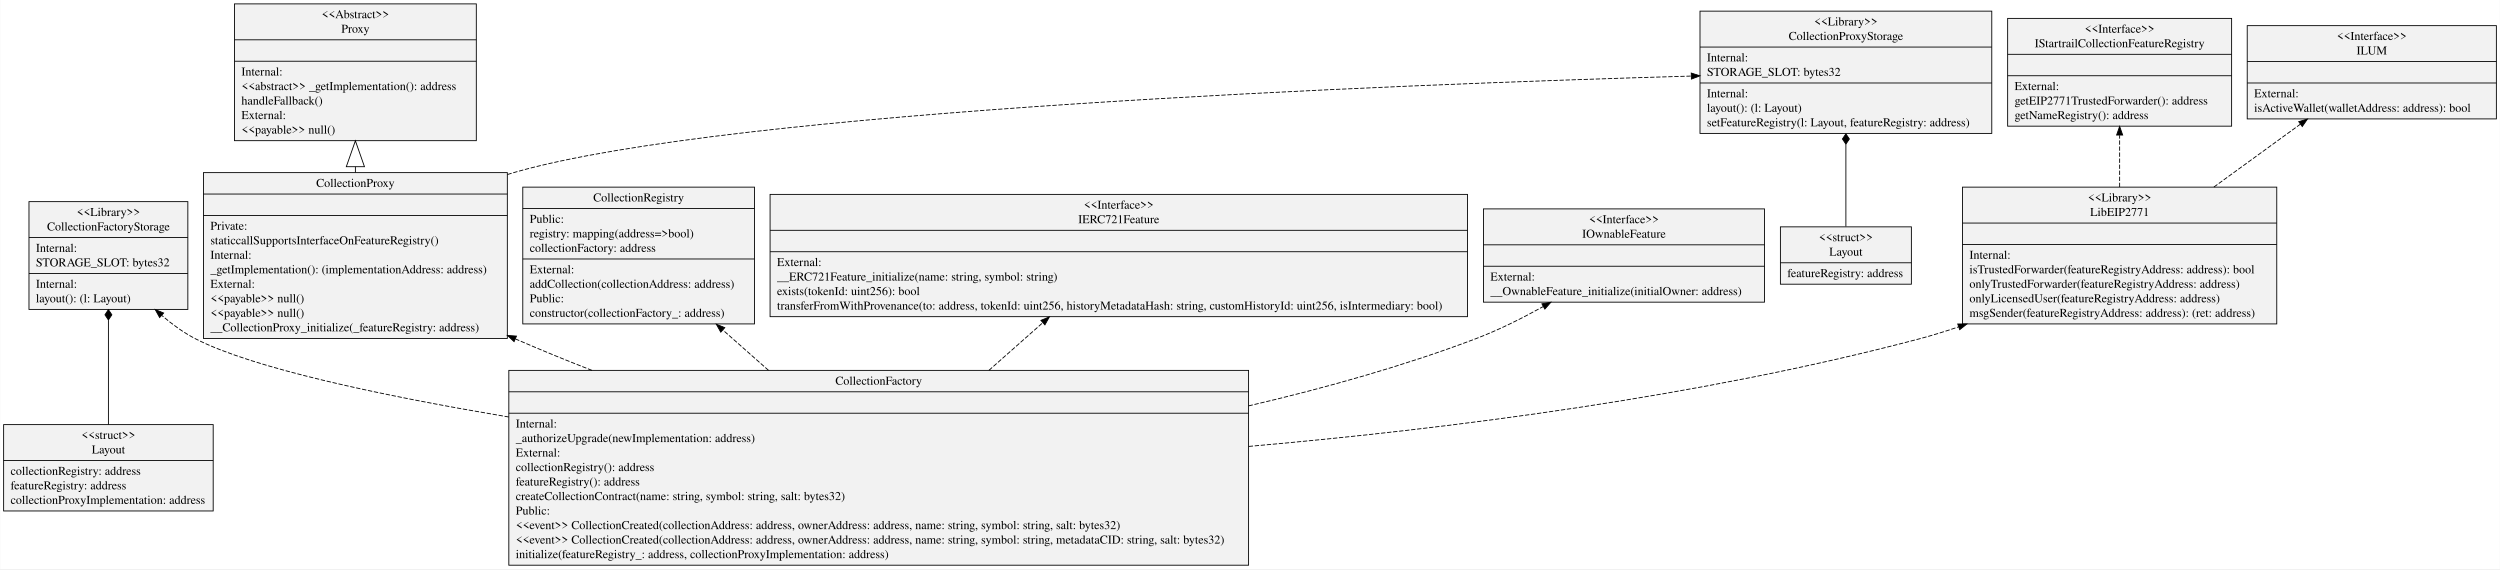
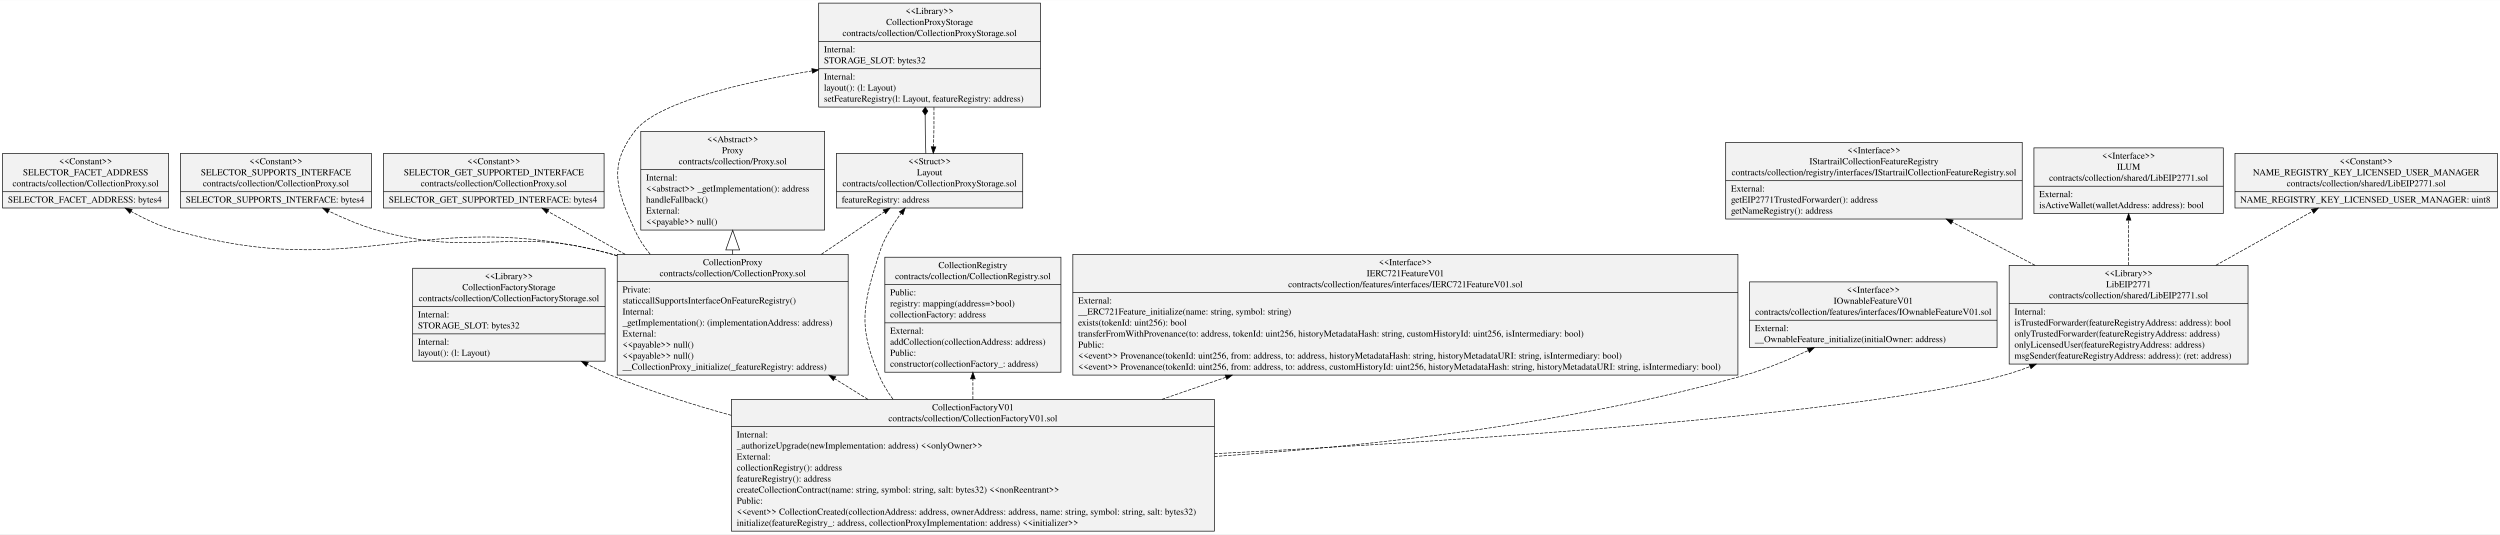
- <svg xmlns="http://www.w3.org/2000/svg" width="2895pt" height="659pt" viewBox="0.00 0.00 2894.59 659.00">
-   <g id="graph0" class="graph" transform="scale(1 1) rotate(0) translate(4 655)">
-     <polygon fill="#ffffff" stroke="transparent" points="-4,4 -4,-655 2890.593,-655 2890.593,4 -4,4" />
+ <svg xmlns="http://www.w3.org/2000/svg" width="3809pt" height="814pt" viewBox="0.00 0.00 3809.34 813.60">
+   <g id="graph0" class="graph" transform="scale(1 1) rotate(0) translate(4 809.6)">
+     <polygon fill="white" stroke="transparent" points="-4,4 -4,-809.6 3805.34,-809.6 3805.34,4 -4,4" />
    <g id="node1" class="node">
-       <polygon fill="#f2f2f2" stroke="#000000" points="585.014,-.5 585.014,-226.1 1441.653,-226.1 1441.653,-.5 585.014,-.5" />
-       <text text-anchor="middle" x="1013.333" y="-209.5" font-family="Times,serif" font-size="14.00" fill="#000000">CollectionFactory</text>
-       <polyline fill="none" stroke="#000000" points="585.014,-201.3 1441.653,-201.3 " />
-       <text text-anchor="middle" x="1013.333" y="-184.7" font-family="Times,serif" font-size="14.00" fill="#000000"> </text>
-       <polyline fill="none" stroke="#000000" points="585.014,-176.5 1441.653,-176.5 " />
-       <text text-anchor="start" x="593.014" y="-159.9" font-family="Times,serif" font-size="14.00" fill="#000000">Internal:</text>
-       <text text-anchor="start" x="593.014" y="-143.1" font-family="Times,serif" font-size="14.00" fill="#000000">    _authorizeUpgrade(newImplementation: address)</text>
-       <text text-anchor="start" x="593.014" y="-126.3" font-family="Times,serif" font-size="14.00" fill="#000000">External:</text>
-       <text text-anchor="start" x="593.014" y="-109.5" font-family="Times,serif" font-size="14.00" fill="#000000">    collectionRegistry(): address</text>
-       <text text-anchor="start" x="593.014" y="-92.7" font-family="Times,serif" font-size="14.00" fill="#000000">    featureRegistry(): address</text>
-       <text text-anchor="start" x="593.014" y="-75.9" font-family="Times,serif" font-size="14.00" fill="#000000">    createCollectionContract(name: string, symbol: string, salt: bytes32)</text>
-       <text text-anchor="start" x="593.014" y="-59.1" font-family="Times,serif" font-size="14.00" fill="#000000">Public:</text>
-       <text text-anchor="start" x="593.014" y="-42.3" font-family="Times,serif" font-size="14.00" fill="#000000">    &lt;&lt;event&gt;&gt; CollectionCreated(collectionAddress: address, ownerAddress: address, name: string, symbol: string, salt: bytes32)</text>
-       <text text-anchor="start" x="593.014" y="-25.5" font-family="Times,serif" font-size="14.00" fill="#000000">    &lt;&lt;event&gt;&gt; CollectionCreated(collectionAddress: address, ownerAddress: address, name: string, symbol: string, metadataCID: string, salt: bytes32)</text>
-       <text text-anchor="start" x="593.014" y="-8.7" font-family="Times,serif" font-size="14.00" fill="#000000">    initialize(featureRegistry_: address, collectionProxyImplementation: address)</text>
+       <polygon fill="#f2f2f2" stroke="black" points="624.82,-259.5 624.82,-401.1 918.03,-401.1 918.03,-259.5 624.82,-259.5" />
+       <text text-anchor="middle" x="771.43" y="-384.5" font-family="Times,serif" font-size="14.00">&lt;&lt;Library&gt;&gt;</text>
+       <text text-anchor="middle" x="771.43" y="-367.7" font-family="Times,serif" font-size="14.00">CollectionFactoryStorage</text>
+       <text text-anchor="middle" x="771.43" y="-350.9" font-family="Times,serif" font-size="14.00">contracts/collection/CollectionFactoryStorage.sol</text>
+       <polyline fill="none" stroke="black" points="624.82,-342.7 918.03,-342.7 " />
+       <text text-anchor="start" x="632.82" y="-326.1" font-family="Times,serif" font-size="14.00">Internal:</text>
+       <text text-anchor="start" x="632.82" y="-309.3" font-family="Times,serif" font-size="14.00">   STORAGE_SLOT: bytes32</text>
+       <polyline fill="none" stroke="black" points="624.82,-301.1 918.03,-301.1 " />
+       <text text-anchor="start" x="632.82" y="-284.5" font-family="Times,serif" font-size="14.00">Internal:</text>
+       <text text-anchor="start" x="632.82" y="-267.7" font-family="Times,serif" font-size="14.00">    layout(): (l: Layout)</text>
    </g>
    <g id="node2" class="node">
-       <polygon fill="#f2f2f2" stroke="#000000" points="29.344,-296.7 29.344,-421.5 213.323,-421.5 213.323,-296.7 29.344,-296.7" />
-       <text text-anchor="middle" x="121.334" y="-404.9" font-family="Times,serif" font-size="14.00" fill="#000000">&lt;&lt;Library&gt;&gt;</text>
-       <text text-anchor="middle" x="121.334" y="-388.1" font-family="Times,serif" font-size="14.00" fill="#000000">CollectionFactoryStorage</text>
-       <polyline fill="none" stroke="#000000" points="29.344,-379.9 213.323,-379.9 " />
-       <text text-anchor="start" x="37.344" y="-363.3" font-family="Times,serif" font-size="14.00" fill="#000000">Internal:</text>
-       <text text-anchor="start" x="37.344" y="-346.5" font-family="Times,serif" font-size="14.00" fill="#000000">   STORAGE_SLOT: bytes32</text>
-       <polyline fill="none" stroke="#000000" points="29.344,-338.3 213.323,-338.3 " />
-       <text text-anchor="start" x="37.344" y="-321.7" font-family="Times,serif" font-size="14.00" fill="#000000">Internal:</text>
-       <text text-anchor="start" x="37.344" y="-304.9" font-family="Times,serif" font-size="14.00" fill="#000000">    layout(): (l: Layout)</text>
+       <polygon fill="#f2f2f2" stroke="black" points="1110.54,-0.5 1110.54,-201.3 1846.31,-201.3 1846.31,-0.5 1110.54,-0.5" />
+       <text text-anchor="middle" x="1478.43" y="-184.7" font-family="Times,serif" font-size="14.00">CollectionFactoryV01</text>
+       <text text-anchor="middle" x="1478.43" y="-167.9" font-family="Times,serif" font-size="14.00">contracts/collection/CollectionFactoryV01.sol</text>
+       <polyline fill="none" stroke="black" points="1110.54,-159.7 1846.31,-159.7 " />
+       <text text-anchor="start" x="1118.54" y="-143.1" font-family="Times,serif" font-size="14.00">Internal:</text>
+       <text text-anchor="start" x="1118.54" y="-126.3" font-family="Times,serif" font-size="14.00">    _authorizeUpgrade(newImplementation: address) &lt;&lt;onlyOwner&gt;&gt;</text>
+       <text text-anchor="start" x="1118.54" y="-109.5" font-family="Times,serif" font-size="14.00">External:</text>
+       <text text-anchor="start" x="1118.54" y="-92.7" font-family="Times,serif" font-size="14.00">    collectionRegistry(): address</text>
+       <text text-anchor="start" x="1118.54" y="-75.9" font-family="Times,serif" font-size="14.00">    featureRegistry(): address</text>
+       <text text-anchor="start" x="1118.54" y="-59.1" font-family="Times,serif" font-size="14.00">    createCollectionContract(name: string, symbol: string, salt: bytes32) &lt;&lt;nonReentrant&gt;&gt;</text>
+       <text text-anchor="start" x="1118.54" y="-42.3" font-family="Times,serif" font-size="14.00">Public:</text>
+       <text text-anchor="start" x="1118.54" y="-25.5" font-family="Times,serif" font-size="14.00">    &lt;&lt;event&gt;&gt; CollectionCreated(collectionAddress: address, ownerAddress: address, name: string, symbol: string, salt: bytes32)</text>
+       <text text-anchor="start" x="1118.54" y="-8.7" font-family="Times,serif" font-size="14.00">    initialize(featureRegistry_: address, collectionProxyImplementation: address) &lt;&lt;initializer&gt;&gt;</text>
+     </g>
+     <g id="edge1" class="edge">
+       <path fill="none" stroke="black" stroke-dasharray="5,2" d="M1110.26,-177C1048.24,-194.08 985.27,-214.28 927.43,-237.8 915.37,-242.7 903.13,-248.41 891.09,-254.54" />
+       <polygon fill="black" stroke="black" points="889.18,-251.59 881.92,-259.31 892.41,-257.8 889.18,-251.59" />
+     </g>
+     <g id="node6" class="node">
+       <polygon fill="#f2f2f2" stroke="black" points="936.47,-238.3 936.47,-422.3 1288.38,-422.3 1288.38,-238.3 936.47,-238.3" />
+       <text text-anchor="middle" x="1112.43" y="-405.7" font-family="Times,serif" font-size="14.00">CollectionProxy</text>
+       <text text-anchor="middle" x="1112.43" y="-388.9" font-family="Times,serif" font-size="14.00">contracts/collection/CollectionProxy.sol</text>
+       <polyline fill="none" stroke="black" points="936.47,-380.7 1288.38,-380.7 " />
+       <text text-anchor="start" x="944.47" y="-364.1" font-family="Times,serif" font-size="14.00">Private:</text>
+       <text text-anchor="start" x="944.47" y="-347.3" font-family="Times,serif" font-size="14.00">    staticcallSupportsInterfaceOnFeatureRegistry()</text>
+       <text text-anchor="start" x="944.47" y="-330.5" font-family="Times,serif" font-size="14.00">Internal:</text>
+       <text text-anchor="start" x="944.47" y="-313.7" font-family="Times,serif" font-size="14.00">    _getImplementation(): (implementationAddress: address)</text>
+       <text text-anchor="start" x="944.47" y="-296.9" font-family="Times,serif" font-size="14.00">External:</text>
+       <text text-anchor="start" x="944.47" y="-280.1" font-family="Times,serif" font-size="14.00">    &lt;&lt;payable&gt;&gt; null()</text>
+       <text text-anchor="start" x="944.47" y="-263.3" font-family="Times,serif" font-size="14.00">    &lt;&lt;payable&gt;&gt; null()</text>
+       <text text-anchor="start" x="944.47" y="-246.5" font-family="Times,serif" font-size="14.00">    __CollectionProxy_initialize(_featureRegistry: address)</text>
+     </g>
+     <g id="edge5" class="edge">
+       <path fill="none" stroke="black" stroke-dasharray="5,2" d="M1318.43,-201.31C1301.64,-211.74 1284.58,-222.34 1267.85,-232.74" />
+       <polygon fill="black" stroke="black" points="1265.77,-229.9 1259.13,-238.15 1269.47,-235.85 1265.77,-229.9" />
+     </g>
+     <g id="node7" class="node">
+       <polygon fill="#f2f2f2" stroke="black" points="1270.48,-492.9 1270.48,-576.1 1554.37,-576.1 1554.37,-492.9 1270.48,-492.9" />
+       <text text-anchor="middle" x="1412.43" y="-559.5" font-family="Times,serif" font-size="14.00">&lt;&lt;Struct&gt;&gt;</text>
+       <text text-anchor="middle" x="1412.43" y="-542.7" font-family="Times,serif" font-size="14.00">Layout</text>
+       <text text-anchor="middle" x="1412.43" y="-525.9" font-family="Times,serif" font-size="14.00">contracts/collection/CollectionProxyStorage.sol</text>
+       <polyline fill="none" stroke="black" points="1270.48,-517.7 1554.37,-517.7 " />
+       <text text-anchor="start" x="1278.48" y="-501.1" font-family="Times,serif" font-size="14.00">featureRegistry: address</text>
+     </g>
+     <g id="edge2" class="edge">
+       <path fill="none" stroke="black" stroke-dasharray="5,2" d="M1356.66,-201.57C1348.22,-212.94 1340.9,-225.05 1335.43,-237.8 1303,-313.36 1310.82,-344.34 1335.43,-422.8 1342.38,-444.98 1355.52,-466.61 1369.01,-484.78" />
+       <polygon fill="black" stroke="black" points="1366.35,-487.06 1375.21,-492.87 1371.91,-482.8 1366.35,-487.06" />
+     </g>
+     <g id="node9" class="node">
+       <polygon fill="#f2f2f2" stroke="black" points="1344.27,-242.7 1344.27,-417.9 1612.59,-417.9 1612.59,-242.7 1344.27,-242.7" />
+       <text text-anchor="middle" x="1478.43" y="-401.3" font-family="Times,serif" font-size="14.00">CollectionRegistry</text>
+       <text text-anchor="middle" x="1478.43" y="-384.5" font-family="Times,serif" font-size="14.00">contracts/collection/CollectionRegistry.sol</text>
+       <polyline fill="none" stroke="black" points="1344.27,-376.3 1612.59,-376.3 " />
+       <text text-anchor="start" x="1352.27" y="-359.7" font-family="Times,serif" font-size="14.00">Public:</text>
+       <text text-anchor="start" x="1352.27" y="-342.9" font-family="Times,serif" font-size="14.00">   registry: mapping(address=&gt;bool)</text>
+       <text text-anchor="start" x="1352.27" y="-326.1" font-family="Times,serif" font-size="14.00">   collectionFactory: address</text>
+       <polyline fill="none" stroke="black" points="1344.27,-317.9 1612.59,-317.9 " />
+       <text text-anchor="start" x="1352.27" y="-301.3" font-family="Times,serif" font-size="14.00">External:</text>
+       <text text-anchor="start" x="1352.27" y="-284.5" font-family="Times,serif" font-size="14.00">    addCollection(collectionAddress: address)</text>
+       <text text-anchor="start" x="1352.27" y="-267.7" font-family="Times,serif" font-size="14.00">Public:</text>
+       <text text-anchor="start" x="1352.27" y="-250.9" font-family="Times,serif" font-size="14.00">    constructor(collectionFactory_: address)</text>
    </g>
    <g id="edge3" class="edge">
-       <path fill="none" stroke="#000000" stroke-dasharray="5,2" d="M584.994,-172.1C435.328,-197.302 288.255,-228.733 222.333,-262.6 208.531,-269.691 195.319,-279.266 183.264,-289.639" />
-       <polygon fill="#000000" stroke="#000000" points="180.646,-287.284 175.515,-296.554 185.306,-292.508 180.646,-287.284" />
+       <path fill="none" stroke="black" stroke-dasharray="5,2" d="M1478.43,-201.31C1478.43,-211.62 1478.43,-222.09 1478.43,-232.37" />
+       <polygon fill="black" stroke="black" points="1474.93,-232.57 1478.43,-242.57 1481.93,-232.57 1474.93,-232.57" />
+     </g>
+     <g id="node11" class="node">
+       <polygon fill="#f2f2f2" stroke="black" points="1630.73,-238.3 1630.73,-422.3 2644.12,-422.3 2644.12,-238.3 1630.73,-238.3" />
+       <text text-anchor="middle" x="2137.43" y="-405.7" font-family="Times,serif" font-size="14.00">&lt;&lt;Interface&gt;&gt;</text>
+       <text text-anchor="middle" x="2137.43" y="-388.9" font-family="Times,serif" font-size="14.00">IERC721FeatureV01</text>
+       <text text-anchor="middle" x="2137.43" y="-372.1" font-family="Times,serif" font-size="14.00">contracts/collection/features/interfaces/IERC721FeatureV01.sol</text>
+       <polyline fill="none" stroke="black" points="1630.73,-363.9 2644.12,-363.9 " />
+       <text text-anchor="start" x="1638.73" y="-347.3" font-family="Times,serif" font-size="14.00">External:</text>
+       <text text-anchor="start" x="1638.73" y="-330.5" font-family="Times,serif" font-size="14.00">     __ERC721Feature_initialize(name: string, symbol: string)</text>
+       <text text-anchor="start" x="1638.73" y="-313.7" font-family="Times,serif" font-size="14.00">     exists(tokenId: uint256): bool</text>
+       <text text-anchor="start" x="1638.73" y="-296.9" font-family="Times,serif" font-size="14.00">     transferFromWithProvenance(to: address, tokenId: uint256, historyMetadataHash: string, customHistoryId: uint256, isIntermediary: bool)</text>
+       <text text-anchor="start" x="1638.73" y="-280.1" font-family="Times,serif" font-size="14.00">Public:</text>
+       <text text-anchor="start" x="1638.73" y="-263.3" font-family="Times,serif" font-size="14.00">    &lt;&lt;event&gt;&gt; Provenance(tokenId: uint256, from: address, to: address, historyMetadataHash: string, historyMetadataURI: string, isIntermediary: bool)</text>
+       <text text-anchor="start" x="1638.73" y="-246.5" font-family="Times,serif" font-size="14.00">    &lt;&lt;event&gt;&gt; Provenance(tokenId: uint256, from: address, to: address, customHistoryId: uint256, historyMetadataHash: string, historyMetadataURI: string, isIntermediary: bool)</text>
+     </g>
+     <g id="edge7" class="edge">
+       <path fill="none" stroke="black" stroke-dasharray="5,2" d="M1766.51,-201.31C1798.9,-212.49 1831.84,-223.85 1864.03,-234.96" />
+       <polygon fill="black" stroke="black" points="1862.95,-238.29 1873.54,-238.24 1865.23,-231.67 1862.95,-238.29" />
+     </g>
+     <g id="node12" class="node">
+       <polygon fill="#f2f2f2" stroke="black" points="2661.86,-280.3 2661.86,-380.3 3038.99,-380.3 3038.99,-280.3 2661.86,-280.3" />
+       <text text-anchor="middle" x="2850.43" y="-363.7" font-family="Times,serif" font-size="14.00">&lt;&lt;Interface&gt;&gt;</text>
+       <text text-anchor="middle" x="2850.43" y="-346.9" font-family="Times,serif" font-size="14.00">IOwnableFeatureV01</text>
+       <text text-anchor="middle" x="2850.43" y="-330.1" font-family="Times,serif" font-size="14.00">contracts/collection/features/interfaces/IOwnableFeatureV01.sol</text>
+       <polyline fill="none" stroke="black" points="2661.86,-321.9 3038.99,-321.9 " />
+       <text text-anchor="start" x="2669.86" y="-305.3" font-family="Times,serif" font-size="14.00">External:</text>
+       <text text-anchor="start" x="2669.86" y="-288.5" font-family="Times,serif" font-size="14.00">     __OwnableFeature_initialize(initialOwner: address)</text>
+     </g>
+     <g id="edge6" class="edge">
+       <path fill="none" stroke="black" stroke-dasharray="5,2" d="M1846.51,-114.32C2081.09,-129.57 2389.46,-163.33 2653.43,-237.8 2686.32,-247.08 2720.61,-261.26 2751.19,-275.7" />
+       <polygon fill="black" stroke="black" points="2750.02,-279.02 2760.55,-280.18 2753.05,-272.71 2750.02,-279.02" />
+     </g>
+     <g id="node16" class="node">
+       <polygon fill="#f2f2f2" stroke="black" points="3057.45,-255.1 3057.45,-405.5 3421.4,-405.5 3421.4,-255.1 3057.45,-255.1" />
+       <text text-anchor="middle" x="3239.43" y="-388.9" font-family="Times,serif" font-size="14.00">&lt;&lt;Library&gt;&gt;</text>
+       <text text-anchor="middle" x="3239.43" y="-372.1" font-family="Times,serif" font-size="14.00">LibEIP2771</text>
+       <text text-anchor="middle" x="3239.43" y="-355.3" font-family="Times,serif" font-size="14.00">contracts/collection/shared/LibEIP2771.sol</text>
+       <polyline fill="none" stroke="black" points="3057.45,-347.1 3421.4,-347.1 " />
+       <text text-anchor="start" x="3065.45" y="-330.5" font-family="Times,serif" font-size="14.00">Internal:</text>
+       <text text-anchor="start" x="3065.45" y="-313.7" font-family="Times,serif" font-size="14.00">    isTrustedForwarder(featureRegistryAddress: address): bool</text>
+       <text text-anchor="start" x="3065.45" y="-296.9" font-family="Times,serif" font-size="14.00">    onlyTrustedForwarder(featureRegistryAddress: address)</text>
+       <text text-anchor="start" x="3065.45" y="-280.1" font-family="Times,serif" font-size="14.00">    onlyLicensedUser(featureRegistryAddress: address)</text>
+       <text text-anchor="start" x="3065.45" y="-263.3" font-family="Times,serif" font-size="14.00">    msgSender(featureRegistryAddress: address): (ret: address)</text>
+     </g>
+     <g id="edge4" class="edge">
+       <path fill="none" stroke="black" stroke-dasharray="5,2" d="M1846.44,-118.49C2237.84,-138.84 2830.03,-178.17 3048.43,-237.8 3061.97,-241.5 3075.72,-246.13 3089.32,-251.33" />
+       <polygon fill="black" stroke="black" points="3088.12,-254.62 3098.71,-255.02 3090.68,-248.11 3088.12,-254.62" />
+     </g>
+     <g id="node3" class="node">
+       <polygon fill="#f2f2f2" stroke="black" points="0,-492.9 0,-576.1 252.85,-576.1 252.85,-492.9 0,-492.9" />
+       <text text-anchor="middle" x="126.43" y="-559.5" font-family="Times,serif" font-size="14.00">&lt;&lt;Constant&gt;&gt;</text>
+       <text text-anchor="middle" x="126.43" y="-542.7" font-family="Times,serif" font-size="14.00">SELECTOR_FACET_ADDRESS</text>
+       <text text-anchor="middle" x="126.43" y="-525.9" font-family="Times,serif" font-size="14.00">contracts/collection/CollectionProxy.sol</text>
+       <polyline fill="none" stroke="black" points="0,-517.7 252.85,-517.7 " />
+       <text text-anchor="start" x="8" y="-501.1" font-family="Times,serif" font-size="14.00">SELECTOR_FACET_ADDRESS: bytes4</text>
    </g>
    <g id="node4" class="node">
-       <polygon fill="#f2f2f2" stroke="#000000" points="231.381,-263.1 231.381,-455.1 583.286,-455.1 583.286,-263.1 231.381,-263.1" />
-       <text text-anchor="middle" x="407.334" y="-438.5" font-family="Times,serif" font-size="14.00" fill="#000000">CollectionProxy</text>
-       <polyline fill="none" stroke="#000000" points="231.381,-430.3 583.286,-430.3 " />
-       <text text-anchor="middle" x="407.334" y="-413.7" font-family="Times,serif" font-size="14.00" fill="#000000"> </text>
-       <polyline fill="none" stroke="#000000" points="231.381,-405.5 583.286,-405.5 " />
-       <text text-anchor="start" x="239.381" y="-388.9" font-family="Times,serif" font-size="14.00" fill="#000000">Private:</text>
-       <text text-anchor="start" x="239.381" y="-372.1" font-family="Times,serif" font-size="14.00" fill="#000000">    staticcallSupportsInterfaceOnFeatureRegistry()</text>
-       <text text-anchor="start" x="239.381" y="-355.3" font-family="Times,serif" font-size="14.00" fill="#000000">Internal:</text>
-       <text text-anchor="start" x="239.381" y="-338.5" font-family="Times,serif" font-size="14.00" fill="#000000">    _getImplementation(): (implementationAddress: address)</text>
-       <text text-anchor="start" x="239.381" y="-321.7" font-family="Times,serif" font-size="14.00" fill="#000000">External:</text>
-       <text text-anchor="start" x="239.381" y="-304.9" font-family="Times,serif" font-size="14.00" fill="#000000">    &lt;&lt;payable&gt;&gt; null()</text>
-       <text text-anchor="start" x="239.381" y="-288.1" font-family="Times,serif" font-size="14.00" fill="#000000">    &lt;&lt;payable&gt;&gt; null()</text>
-       <text text-anchor="start" x="239.381" y="-271.3" font-family="Times,serif" font-size="14.00" fill="#000000">    __CollectionProxy_initialize(_featureRegistry: address)</text>
-     </g>
-     <g id="edge6" class="edge">
-       <path fill="none" stroke="#000000" stroke-dasharray="5,2" d="M681.26,-226.128C653.579,-236.887 626.113,-248.035 592.855,-262.435" />
-       <polygon fill="#000000" stroke="#000000" points="591.089,-259.387 583.316,-266.585 593.882,-265.805 591.089,-259.387" />
-     </g>
-     <g id="node7" class="node">
-       <polygon fill="#f2f2f2" stroke="#000000" points="601.178,-279.9 601.178,-438.3 869.489,-438.3 869.489,-279.9 601.178,-279.9" />
-       <text text-anchor="middle" x="735.333" y="-421.7" font-family="Times,serif" font-size="14.00" fill="#000000">CollectionRegistry</text>
-       <polyline fill="none" stroke="#000000" points="601.178,-413.5 869.489,-413.5 " />
-       <text text-anchor="start" x="609.178" y="-396.9" font-family="Times,serif" font-size="14.00" fill="#000000">Public:</text>
-       <text text-anchor="start" x="609.178" y="-380.1" font-family="Times,serif" font-size="14.00" fill="#000000">   registry: mapping(address=&gt;bool)</text>
-       <text text-anchor="start" x="609.178" y="-363.3" font-family="Times,serif" font-size="14.00" fill="#000000">   collectionFactory: address</text>
-       <polyline fill="none" stroke="#000000" points="601.178,-355.1 869.489,-355.1 " />
-       <text text-anchor="start" x="609.178" y="-338.5" font-family="Times,serif" font-size="14.00" fill="#000000">External:</text>
-       <text text-anchor="start" x="609.178" y="-321.7" font-family="Times,serif" font-size="14.00" fill="#000000">    addCollection(collectionAddress: address)</text>
-       <text text-anchor="start" x="609.178" y="-304.9" font-family="Times,serif" font-size="14.00" fill="#000000">Public:</text>
-       <text text-anchor="start" x="609.178" y="-288.1" font-family="Times,serif" font-size="14.00" fill="#000000">    constructor(collectionFactory_: address)</text>
-     </g>
-     <g id="edge4" class="edge">
-       <path fill="none" stroke="#000000" stroke-dasharray="5,2" d="M885.725,-226.128C868.024,-241.779 850.075,-257.648 833.037,-272.713" />
-       <polygon fill="#000000" stroke="#000000" points="830.45,-270.328 825.277,-279.574 835.087,-275.572 830.45,-270.328" />
-     </g>
-     <g id="node9" class="node">
-       <polygon fill="#f2f2f2" stroke="#000000" points="887.539,-288.3 887.539,-429.9 1695.128,-429.9 1695.128,-288.3 887.539,-288.3" />
-       <text text-anchor="middle" x="1291.333" y="-413.3" font-family="Times,serif" font-size="14.00" fill="#000000">&lt;&lt;Interface&gt;&gt;</text>
-       <text text-anchor="middle" x="1291.333" y="-396.5" font-family="Times,serif" font-size="14.00" fill="#000000">IERC721Feature</text>
-       <polyline fill="none" stroke="#000000" points="887.539,-388.3 1695.128,-388.3 " />
-       <text text-anchor="middle" x="1291.333" y="-371.7" font-family="Times,serif" font-size="14.00" fill="#000000"> </text>
-       <polyline fill="none" stroke="#000000" points="887.539,-363.5 1695.128,-363.5 " />
-       <text text-anchor="start" x="895.539" y="-346.9" font-family="Times,serif" font-size="14.00" fill="#000000">External:</text>
-       <text text-anchor="start" x="895.539" y="-330.1" font-family="Times,serif" font-size="14.00" fill="#000000">     __ERC721Feature_initialize(name: string, symbol: string)</text>
-       <text text-anchor="start" x="895.539" y="-313.3" font-family="Times,serif" font-size="14.00" fill="#000000">     exists(tokenId: uint256): bool</text>
-       <text text-anchor="start" x="895.539" y="-296.5" font-family="Times,serif" font-size="14.00" fill="#000000">     transferFromWithProvenance(to: address, tokenId: uint256, historyMetadataHash: string, customHistoryId: uint256, isIntermediary: bool)</text>
+       <polygon fill="#f2f2f2" stroke="black" points="270.94,-492.9 270.94,-576.1 561.91,-576.1 561.91,-492.9 270.94,-492.9" />
+       <text text-anchor="middle" x="416.43" y="-559.5" font-family="Times,serif" font-size="14.00">&lt;&lt;Constant&gt;&gt;</text>
+       <text text-anchor="middle" x="416.43" y="-542.7" font-family="Times,serif" font-size="14.00">SELECTOR_SUPPORTS_INTERFACE</text>
+       <text text-anchor="middle" x="416.43" y="-525.9" font-family="Times,serif" font-size="14.00">contracts/collection/CollectionProxy.sol</text>
+       <polyline fill="none" stroke="black" points="270.94,-517.7 561.91,-517.7 " />
+       <text text-anchor="start" x="278.94" y="-501.1" font-family="Times,serif" font-size="14.00">SELECTOR_SUPPORTS_INTERFACE: bytes4</text>
+     </g>
+     <g id="node5" class="node">
+       <polygon fill="#f2f2f2" stroke="black" points="580.39,-492.9 580.39,-576.1 916.46,-576.1 916.46,-492.9 580.39,-492.9" />
+       <text text-anchor="middle" x="748.43" y="-559.5" font-family="Times,serif" font-size="14.00">&lt;&lt;Constant&gt;&gt;</text>
+       <text text-anchor="middle" x="748.43" y="-542.7" font-family="Times,serif" font-size="14.00">SELECTOR_GET_SUPPORTED_INTERFACE</text>
+       <text text-anchor="middle" x="748.43" y="-525.9" font-family="Times,serif" font-size="14.00">contracts/collection/CollectionProxy.sol</text>
+       <polyline fill="none" stroke="black" points="580.39,-517.7 916.46,-517.7 " />
+       <text text-anchor="start" x="588.39" y="-501.1" font-family="Times,serif" font-size="14.00">SELECTOR_GET_SUPPORTED_INTERFACE: bytes4</text>
+     </g>
+     <g id="edge13" class="edge">
+       <path fill="none" stroke="black" stroke-dasharray="5,2" d="M936.28,-420.34C933.33,-421.2 930.37,-422.03 927.43,-422.8 641.14,-497.95 547.04,-377.52 262.43,-458.8 239.53,-465.34 216.24,-476.26 195.55,-487.77" />
+       <polygon fill="black" stroke="black" points="193.81,-484.73 186.85,-492.72 197.27,-490.82 193.81,-484.73" />
+     </g>
+     <g id="edge12" class="edge">
+       <path fill="none" stroke="black" stroke-dasharray="5,2" d="M936.23,-420.14C933.29,-421.07 930.35,-421.96 927.43,-422.8 774.59,-466.76 724.48,-415.63 571.43,-458.8 546.3,-465.89 520.26,-476.84 496.87,-488.2" />
+       <polygon fill="black" stroke="black" points="495.11,-485.16 487.7,-492.73 498.21,-491.44 495.11,-485.16" />
+     </g>
+     <g id="edge11" class="edge">
+       <path fill="none" stroke="black" stroke-dasharray="5,2" d="M948.53,-422.34C907.82,-444.96 865.89,-468.25 831,-487.63" />
+       <polygon fill="black" stroke="black" points="828.86,-484.81 821.82,-492.73 832.26,-490.93 828.86,-484.81" />
+     </g>
+     <g id="edge10" class="edge">
+       <path fill="none" stroke="black" stroke-dasharray="5,2" d="M1247.51,-422.34C1280.77,-444.76 1315.02,-467.85 1343.63,-487.13" />
+       <polygon fill="black" stroke="black" points="1341.69,-490.04 1351.93,-492.73 1345.6,-484.24 1341.69,-490.04" />
+     </g>
+     <g id="node8" class="node">
+       <polygon fill="#f2f2f2" stroke="black" points="1243.47,-646.7 1243.47,-805.1 1581.38,-805.1 1581.38,-646.7 1243.47,-646.7" />
+       <text text-anchor="middle" x="1412.43" y="-788.5" font-family="Times,serif" font-size="14.00">&lt;&lt;Library&gt;&gt;</text>
+       <text text-anchor="middle" x="1412.43" y="-771.7" font-family="Times,serif" font-size="14.00">CollectionProxyStorage</text>
+       <text text-anchor="middle" x="1412.43" y="-754.9" font-family="Times,serif" font-size="14.00">contracts/collection/CollectionProxyStorage.sol</text>
+       <polyline fill="none" stroke="black" points="1243.47,-746.7 1581.38,-746.7 " />
+       <text text-anchor="start" x="1251.47" y="-730.1" font-family="Times,serif" font-size="14.00">Internal:</text>
+       <text text-anchor="start" x="1251.47" y="-713.3" font-family="Times,serif" font-size="14.00">   STORAGE_SLOT: bytes32</text>
+       <polyline fill="none" stroke="black" points="1243.47,-705.1 1581.38,-705.1 " />
+       <text text-anchor="start" x="1251.47" y="-688.5" font-family="Times,serif" font-size="14.00">Internal:</text>
+       <text text-anchor="start" x="1251.47" y="-671.7" font-family="Times,serif" font-size="14.00">    layout(): (l: Layout)</text>
+       <text text-anchor="start" x="1251.47" y="-654.9" font-family="Times,serif" font-size="14.00">    setFeatureRegistry(l: Layout, featureRegistry: address)</text>
+     </g>
+     <g id="edge9" class="edge">
+       <path fill="none" stroke="black" stroke-dasharray="5,2" d="M986.68,-422.4C977.43,-433.65 969.41,-445.81 963.43,-458.8 935.28,-519.92 922.15,-557.06 963.43,-610.2 997.23,-653.72 1123.43,-683.51 1233.46,-701.8" />
+       <polygon fill="black" stroke="black" points="1232.94,-705.26 1243.37,-703.42 1234.07,-698.35 1232.94,-705.26" />
+     </g>
+     <g id="node10" class="node">
+       <polygon fill="#f2f2f2" stroke="black" points="972.4,-459.3 972.4,-609.7 1252.46,-609.7 1252.46,-459.3 972.4,-459.3" />
+       <text text-anchor="middle" x="1112.43" y="-593.1" font-family="Times,serif" font-size="14.00">&lt;&lt;Abstract&gt;&gt;</text>
+       <text text-anchor="middle" x="1112.43" y="-576.3" font-family="Times,serif" font-size="14.00">Proxy</text>
+       <text text-anchor="middle" x="1112.43" y="-559.5" font-family="Times,serif" font-size="14.00">contracts/collection/Proxy.sol</text>
+       <polyline fill="none" stroke="black" points="972.4,-551.3 1252.46,-551.3 " />
+       <text text-anchor="start" x="980.4" y="-534.7" font-family="Times,serif" font-size="14.00">Internal:</text>
+       <text text-anchor="start" x="980.4" y="-517.9" font-family="Times,serif" font-size="14.00">    &lt;&lt;abstract&gt;&gt; _getImplementation(): address</text>
+       <text text-anchor="start" x="980.4" y="-501.1" font-family="Times,serif" font-size="14.00">    handleFallback()</text>
+       <text text-anchor="start" x="980.4" y="-484.3" font-family="Times,serif" font-size="14.00">External:</text>
+       <text text-anchor="start" x="980.4" y="-467.5" font-family="Times,serif" font-size="14.00">    &lt;&lt;payable&gt;&gt; null()</text>
    </g>
    <g id="edge8" class="edge">
-       <path fill="none" stroke="#000000" stroke-dasharray="5,2" d="M1140.943,-226.128C1162.079,-244.817 1183.57,-263.818 1203.441,-281.388" />
-       <polygon fill="#000000" stroke="#000000" points="1201.164,-284.046 1210.974,-288.048 1205.801,-278.802 1201.164,-284.046" />
-     </g>
-     <g id="node10" class="node">
-       <polygon fill="#f2f2f2" stroke="#000000" points="1713.611,-305.1 1713.611,-413.1 2039.056,-413.1 2039.056,-305.1 1713.611,-305.1" />
-       <text text-anchor="middle" x="1876.333" y="-396.5" font-family="Times,serif" font-size="14.00" fill="#000000">&lt;&lt;Interface&gt;&gt;</text>
-       <text text-anchor="middle" x="1876.333" y="-379.7" font-family="Times,serif" font-size="14.00" fill="#000000">IOwnableFeature</text>
-       <polyline fill="none" stroke="#000000" points="1713.611,-371.5 2039.056,-371.5 " />
-       <text text-anchor="middle" x="1876.333" y="-354.9" font-family="Times,serif" font-size="14.00" fill="#000000"> </text>
-       <polyline fill="none" stroke="#000000" points="1713.611,-346.7 2039.056,-346.7 " />
-       <text text-anchor="start" x="1721.611" y="-330.1" font-family="Times,serif" font-size="14.00" fill="#000000">External:</text>
-       <text text-anchor="start" x="1721.611" y="-313.3" font-family="Times,serif" font-size="14.00" fill="#000000">     __OwnableFeature_initialize(initialOwner: address)</text>
-     </g>
-     <g id="edge7" class="edge">
-       <path fill="none" stroke="#000000" stroke-dasharray="5,2" d="M1441.654,-184.987C1529.933,-205.533 1621.263,-231.139 1704.333,-262.6 1730.713,-272.591 1757.926,-286.145 1782.705,-299.934" />
-       <polygon fill="#000000" stroke="#000000" points="1781.289,-303.154 1791.718,-305.019 1784.728,-297.057 1781.289,-303.154" />
+       <path fill="none" stroke="black" d="M1112.43,-422.34C1112.43,-424.55 1112.43,-426.76 1112.43,-428.97" />
+       <polygon fill="none" stroke="black" points="1101.93,-429 1112.43,-459 1122.93,-429 1101.93,-429" />
+     </g>
+     <g id="edge14" class="edge">
+       <path fill="none" stroke="black" d="M1406.77,-576.13C1405.99,-593.22 1405.63,-613.85 1405.68,-634.23" />
+       <polygon fill="black" stroke="black" points="1405.68,-634.51 1409.72,-640.48 1405.77,-646.51 1401.72,-640.54 1405.68,-634.51" />
+     </g>
+     <g id="edge15" class="edge">
+       <path fill="none" stroke="black" stroke-dasharray="5,2" d="M1419.09,-646.51C1419.31,-626.2 1419.11,-604.85 1418.49,-586.37" />
+       <polygon fill="black" stroke="black" points="1421.97,-585.99 1418.08,-576.13 1414.98,-586.26 1421.97,-585.99" />
    </g>
    <g id="node13" class="node">
-       <polygon fill="#f2f2f2" stroke="#000000" points="2268.379,-279.9 2268.379,-438.3 2632.288,-438.3 2632.288,-279.9 2268.379,-279.9" />
-       <text text-anchor="middle" x="2450.334" y="-421.7" font-family="Times,serif" font-size="14.00" fill="#000000">&lt;&lt;Library&gt;&gt;</text>
-       <text text-anchor="middle" x="2450.334" y="-404.9" font-family="Times,serif" font-size="14.00" fill="#000000">LibEIP2771</text>
-       <polyline fill="none" stroke="#000000" points="2268.379,-396.7 2632.288,-396.7 " />
-       <text text-anchor="middle" x="2450.334" y="-380.1" font-family="Times,serif" font-size="14.00" fill="#000000"> </text>
-       <polyline fill="none" stroke="#000000" points="2268.379,-371.9 2632.288,-371.9 " />
-       <text text-anchor="start" x="2276.379" y="-355.3" font-family="Times,serif" font-size="14.00" fill="#000000">Internal:</text>
-       <text text-anchor="start" x="2276.379" y="-338.5" font-family="Times,serif" font-size="14.00" fill="#000000">    isTrustedForwarder(featureRegistryAddress: address): bool</text>
-       <text text-anchor="start" x="2276.379" y="-321.7" font-family="Times,serif" font-size="14.00" fill="#000000">    onlyTrustedForwarder(featureRegistryAddress: address)</text>
-       <text text-anchor="start" x="2276.379" y="-304.9" font-family="Times,serif" font-size="14.00" fill="#000000">    onlyLicensedUser(featureRegistryAddress: address)</text>
-       <text text-anchor="start" x="2276.379" y="-288.1" font-family="Times,serif" font-size="14.00" fill="#000000">    msgSender(featureRegistryAddress: address): (ret: address)</text>
-     </g>
-     <g id="edge5" class="edge">
-       <path fill="none" stroke="#000000" stroke-dasharray="5,2" d="M1441.813,-138.044C1674.441,-158.53 1965.386,-195.655 2218.334,-262.6 2233.35,-266.574 2248.678,-271.31 2263.941,-276.519" />
-       <polygon fill="#000000" stroke="#000000" points="2262.837,-279.84 2273.432,-279.82 2265.137,-273.229 2262.837,-279.84" />
-     </g>
-     <g id="node3" class="node">
-       <polygon fill="#f2f2f2" stroke="#000000" points="0,-63.3 0,-163.3 242.667,-163.3 242.667,-63.3 0,-63.3" />
-       <text text-anchor="middle" x="121.334" y="-146.7" font-family="Times,serif" font-size="14.00" fill="#000000">&lt;&lt;struct&gt;&gt;</text>
-       <text text-anchor="middle" x="121.334" y="-129.9" font-family="Times,serif" font-size="14.00" fill="#000000">Layout</text>
-       <polyline fill="none" stroke="#000000" points="0,-121.7 242.667,-121.7 " />
-       <text text-anchor="start" x="8" y="-105.1" font-family="Times,serif" font-size="14.00" fill="#000000">collectionRegistry: address</text>
-       <text text-anchor="start" x="8" y="-88.3" font-family="Times,serif" font-size="14.00" fill="#000000">featureRegistry: address</text>
-       <text text-anchor="start" x="8" y="-71.5" font-family="Times,serif" font-size="14.00" fill="#000000">collectionProxyImplementation: address</text>
-     </g>
-     <g id="edge1" class="edge">
-       <path fill="none" stroke="#000000" d="M121.334,-163.338C121.334,-198.118 121.334,-245.082 121.334,-284.292" />
-       <polygon fill="#000000" stroke="#000000" points="121.334,-284.457 125.334,-290.457 121.334,-296.457 117.334,-290.457 121.334,-284.457" />
-     </g>
-     <g id="node5" class="node">
-       <polygon fill="#f2f2f2" stroke="#000000" points="1964.389,-500.5 1964.389,-642.1 2302.278,-642.1 2302.278,-500.5 1964.389,-500.5" />
-       <text text-anchor="middle" x="2133.334" y="-625.5" font-family="Times,serif" font-size="14.00" fill="#000000">&lt;&lt;Library&gt;&gt;</text>
-       <text text-anchor="middle" x="2133.334" y="-608.7" font-family="Times,serif" font-size="14.00" fill="#000000">CollectionProxyStorage</text>
-       <polyline fill="none" stroke="#000000" points="1964.389,-600.5 2302.278,-600.5 " />
-       <text text-anchor="start" x="1972.389" y="-583.9" font-family="Times,serif" font-size="14.00" fill="#000000">Internal:</text>
-       <text text-anchor="start" x="1972.389" y="-567.1" font-family="Times,serif" font-size="14.00" fill="#000000">   STORAGE_SLOT: bytes32</text>
-       <polyline fill="none" stroke="#000000" points="1964.389,-558.9 2302.278,-558.9 " />
-       <text text-anchor="start" x="1972.389" y="-542.3" font-family="Times,serif" font-size="14.00" fill="#000000">Internal:</text>
-       <text text-anchor="start" x="1972.389" y="-525.5" font-family="Times,serif" font-size="14.00" fill="#000000">    layout(): (l: Layout)</text>
-       <text text-anchor="start" x="1972.389" y="-508.7" font-family="Times,serif" font-size="14.00" fill="#000000">    setFeatureRegistry(l: Layout, featureRegistry: address)</text>
-     </g>
-     <g id="edge10" class="edge">
-       <path fill="none" stroke="#000000" stroke-dasharray="5,2" d="M583.432,-452.92C586.404,-453.861 589.372,-454.755 592.333,-455.6 843.58,-527.267 1604.5,-556.855 1954.138,-566.909" />
-       <polygon fill="#000000" stroke="#000000" points="1954.266,-570.414 1964.362,-567.201 1954.466,-563.417 1954.266,-570.414" />
-     </g>
-     <g id="node8" class="node">
-       <polygon fill="#f2f2f2" stroke="#000000" points="267.307,-492.1 267.307,-650.5 547.36,-650.5 547.36,-492.1 267.307,-492.1" />
-       <text text-anchor="middle" x="407.334" y="-633.9" font-family="Times,serif" font-size="14.00" fill="#000000">&lt;&lt;Abstract&gt;&gt;</text>
-       <text text-anchor="middle" x="407.334" y="-617.1" font-family="Times,serif" font-size="14.00" fill="#000000">Proxy</text>
-       <polyline fill="none" stroke="#000000" points="267.307,-608.9 547.36,-608.9 " />
-       <text text-anchor="middle" x="407.334" y="-592.3" font-family="Times,serif" font-size="14.00" fill="#000000"> </text>
-       <polyline fill="none" stroke="#000000" points="267.307,-584.1 547.36,-584.1 " />
-       <text text-anchor="start" x="275.307" y="-567.5" font-family="Times,serif" font-size="14.00" fill="#000000">Internal:</text>
-       <text text-anchor="start" x="275.307" y="-550.7" font-family="Times,serif" font-size="14.00" fill="#000000">    &lt;&lt;abstract&gt;&gt; _getImplementation(): address</text>
-       <text text-anchor="start" x="275.307" y="-533.9" font-family="Times,serif" font-size="14.00" fill="#000000">    handleFallback()</text>
-       <text text-anchor="start" x="275.307" y="-517.1" font-family="Times,serif" font-size="14.00" fill="#000000">External:</text>
-       <text text-anchor="start" x="275.307" y="-500.3" font-family="Times,serif" font-size="14.00" fill="#000000">    &lt;&lt;payable&gt;&gt; null()</text>
-     </g>
-     <g id="edge9" class="edge">
-       <path fill="none" stroke="#000000" d="M407.334,-455.266C407.334,-457.473 407.334,-459.686 407.334,-461.9" />
-       <polygon fill="none" stroke="#000000" points="396.834,-461.983 407.334,-491.983 417.834,-461.983 396.834,-461.983" />
-     </g>
-     <g id="node6" class="node">
-       <polygon fill="#f2f2f2" stroke="#000000" points="2057.502,-325.9 2057.502,-392.3 2209.165,-392.3 2209.165,-325.9 2057.502,-325.9" />
-       <text text-anchor="middle" x="2133.334" y="-375.7" font-family="Times,serif" font-size="14.00" fill="#000000">&lt;&lt;struct&gt;&gt;</text>
-       <text text-anchor="middle" x="2133.334" y="-358.9" font-family="Times,serif" font-size="14.00" fill="#000000">Layout</text>
-       <polyline fill="none" stroke="#000000" points="2057.502,-350.7 2209.165,-350.7 " />
-       <text text-anchor="start" x="2065.502" y="-334.1" font-family="Times,serif" font-size="14.00" fill="#000000">featureRegistry: address</text>
-     </g>
-     <g id="edge2" class="edge">
-       <path fill="none" stroke="#000000" d="M2133.334,-392.724C2133.334,-418.328 2133.334,-454.719 2133.334,-487.976" />
-       <polygon fill="#000000" stroke="#000000" points="2133.334,-488.062 2137.334,-494.062 2133.334,-500.062 2129.334,-494.062 2133.334,-488.062" />
-     </g>
-     <g id="node11" class="node">
-       <polygon fill="#f2f2f2" stroke="#000000" points="2320.656,-508.9 2320.656,-633.7 2580.011,-633.7 2580.011,-508.9 2320.656,-508.9" />
-       <text text-anchor="middle" x="2450.334" y="-617.1" font-family="Times,serif" font-size="14.00" fill="#000000">&lt;&lt;Interface&gt;&gt;</text>
-       <text text-anchor="middle" x="2450.334" y="-600.3" font-family="Times,serif" font-size="14.00" fill="#000000">IStartrailCollectionFeatureRegistry</text>
-       <polyline fill="none" stroke="#000000" points="2320.656,-592.1 2580.011,-592.1 " />
-       <text text-anchor="middle" x="2450.334" y="-575.5" font-family="Times,serif" font-size="14.00" fill="#000000"> </text>
-       <polyline fill="none" stroke="#000000" points="2320.656,-567.3 2580.011,-567.3 " />
-       <text text-anchor="start" x="2328.656" y="-550.7" font-family="Times,serif" font-size="14.00" fill="#000000">External:</text>
-       <text text-anchor="start" x="2328.656" y="-533.9" font-family="Times,serif" font-size="14.00" fill="#000000">     getEIP2771TrustedForwarder(): address</text>
-       <text text-anchor="start" x="2328.656" y="-517.1" font-family="Times,serif" font-size="14.00" fill="#000000">     getNameRegistry(): address</text>
-     </g>
-     <g id="node12" class="node">
-       <polygon fill="#f2f2f2" stroke="#000000" points="2598.074,-517.3 2598.074,-625.3 2886.593,-625.3 2886.593,-517.3 2598.074,-517.3" />
-       <text text-anchor="middle" x="2742.334" y="-608.7" font-family="Times,serif" font-size="14.00" fill="#000000">&lt;&lt;Interface&gt;&gt;</text>
-       <text text-anchor="middle" x="2742.334" y="-591.9" font-family="Times,serif" font-size="14.00" fill="#000000">ILUM</text>
-       <polyline fill="none" stroke="#000000" points="2598.074,-583.7 2886.593,-583.7 " />
-       <text text-anchor="middle" x="2742.334" y="-567.1" font-family="Times,serif" font-size="14.00" fill="#000000"> </text>
-       <polyline fill="none" stroke="#000000" points="2598.074,-558.9 2886.593,-558.9 " />
-       <text text-anchor="start" x="2606.074" y="-542.3" font-family="Times,serif" font-size="14.00" fill="#000000">External:</text>
-       <text text-anchor="start" x="2606.074" y="-525.5" font-family="Times,serif" font-size="14.00" fill="#000000">     isActiveWallet(walletAddress: address): bool</text>
-     </g>
-     <g id="edge11" class="edge">
-       <path fill="none" stroke="#000000" stroke-dasharray="5,2" d="M2450.334,-438.417C2450.334,-458.075 2450.334,-479.045 2450.334,-498.381" />
-       <polygon fill="#000000" stroke="#000000" points="2446.834,-498.63 2450.334,-508.63 2453.834,-498.63 2446.834,-498.63" />
-     </g>
-     <g id="edge12" class="edge">
-       <path fill="none" stroke="#000000" stroke-dasharray="5,2" d="M2559.479,-438.417C2592.639,-462.515 2628.513,-488.586 2659.631,-511.199" />
-       <polygon fill="#000000" stroke="#000000" points="2657.706,-514.127 2667.853,-517.174 2661.821,-508.464 2657.706,-514.127" />
+       <polygon fill="#f2f2f2" stroke="black" points="2625.52,-476.1 2625.52,-592.9 3077.33,-592.9 3077.33,-476.1 2625.52,-476.1" />
+       <text text-anchor="middle" x="2851.43" y="-576.3" font-family="Times,serif" font-size="14.00">&lt;&lt;Interface&gt;&gt;</text>
+       <text text-anchor="middle" x="2851.43" y="-559.5" font-family="Times,serif" font-size="14.00">IStartrailCollectionFeatureRegistry</text>
+       <text text-anchor="middle" x="2851.43" y="-542.7" font-family="Times,serif" font-size="14.00">contracts/collection/registry/interfaces/IStartrailCollectionFeatureRegistry.sol</text>
+       <polyline fill="none" stroke="black" points="2625.52,-534.5 3077.33,-534.5 " />
+       <text text-anchor="start" x="2633.52" y="-517.9" font-family="Times,serif" font-size="14.00">External:</text>
+       <text text-anchor="start" x="2633.52" y="-501.1" font-family="Times,serif" font-size="14.00">     getEIP2771TrustedForwarder(): address</text>
+       <text text-anchor="start" x="2633.52" y="-484.3" font-family="Times,serif" font-size="14.00">     getNameRegistry(): address</text>
+     </g>
+     <g id="node14" class="node">
+       <polygon fill="#f2f2f2" stroke="black" points="3095.16,-484.5 3095.16,-584.5 3383.69,-584.5 3383.69,-484.5 3095.16,-484.5" />
+       <text text-anchor="middle" x="3239.43" y="-567.9" font-family="Times,serif" font-size="14.00">&lt;&lt;Interface&gt;&gt;</text>
+       <text text-anchor="middle" x="3239.43" y="-551.1" font-family="Times,serif" font-size="14.00">ILUM</text>
+       <text text-anchor="middle" x="3239.43" y="-534.3" font-family="Times,serif" font-size="14.00">contracts/collection/shared/LibEIP2771.sol</text>
+       <polyline fill="none" stroke="black" points="3095.16,-526.1 3383.69,-526.1 " />
+       <text text-anchor="start" x="3103.16" y="-509.5" font-family="Times,serif" font-size="14.00">External:</text>
+       <text text-anchor="start" x="3103.16" y="-492.7" font-family="Times,serif" font-size="14.00">     isActiveWallet(walletAddress: address): bool</text>
+     </g>
+     <g id="node15" class="node">
+       <polygon fill="#f2f2f2" stroke="black" points="3401.51,-492.9 3401.51,-576.1 3801.34,-576.1 3801.34,-492.9 3401.51,-492.9" />
+       <text text-anchor="middle" x="3601.43" y="-559.5" font-family="Times,serif" font-size="14.00">&lt;&lt;Constant&gt;&gt;</text>
+       <text text-anchor="middle" x="3601.43" y="-542.7" font-family="Times,serif" font-size="14.00">NAME_REGISTRY_KEY_LICENSED_USER_MANAGER</text>
+       <text text-anchor="middle" x="3601.43" y="-525.9" font-family="Times,serif" font-size="14.00">contracts/collection/shared/LibEIP2771.sol</text>
+       <polyline fill="none" stroke="black" points="3401.51,-517.7 3801.34,-517.7 " />
+       <text text-anchor="start" x="3409.51" y="-501.1" font-family="Times,serif" font-size="14.00">NAME_REGISTRY_KEY_LICENSED_USER_MANAGER: uint8</text>
+     </g>
+     <g id="edge16" class="edge">
+       <path fill="none" stroke="black" stroke-dasharray="5,2" d="M3096.88,-405.59C3055.37,-427.22 3010.49,-450.61 2970.59,-471.4" />
+       <polygon fill="black" stroke="black" points="2968.87,-468.35 2961.62,-476.07 2972.11,-474.55 2968.87,-468.35" />
+     </g>
+     <g id="edge17" class="edge">
+       <path fill="none" stroke="black" stroke-dasharray="5,2" d="M3239.43,-405.73C3239.43,-428.28 3239.43,-452.73 3239.43,-474.15" />
+       <polygon fill="black" stroke="black" points="3235.93,-474.4 3239.43,-484.4 3242.93,-474.4 3235.93,-474.4" />
+     </g>
+     <g id="edge18" class="edge">
+       <path fill="none" stroke="black" stroke-dasharray="5,2" d="M3372.42,-405.59C3421.77,-433.15 3476.24,-463.58 3519.67,-487.84" />
+       <polygon fill="black" stroke="black" points="3518.05,-490.94 3528.49,-492.76 3521.47,-484.83 3518.05,-490.94" />
    </g>
  </g>
</svg>
